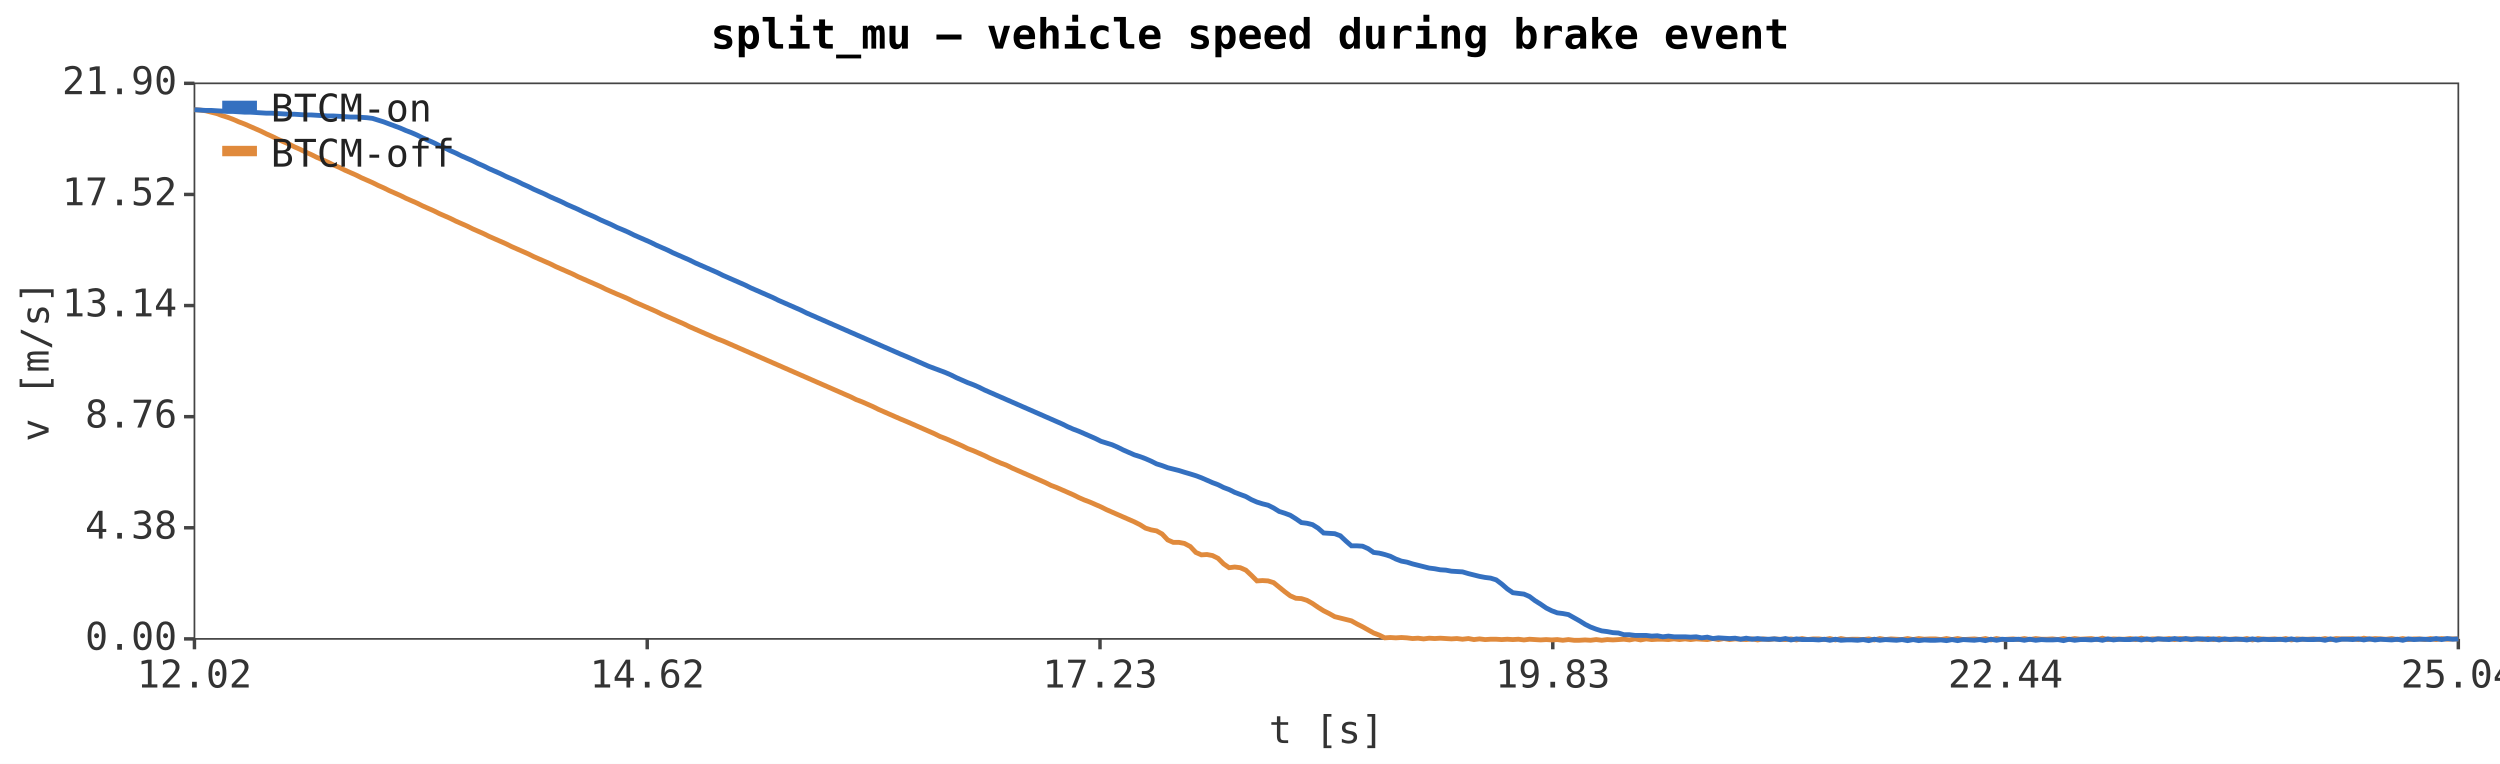
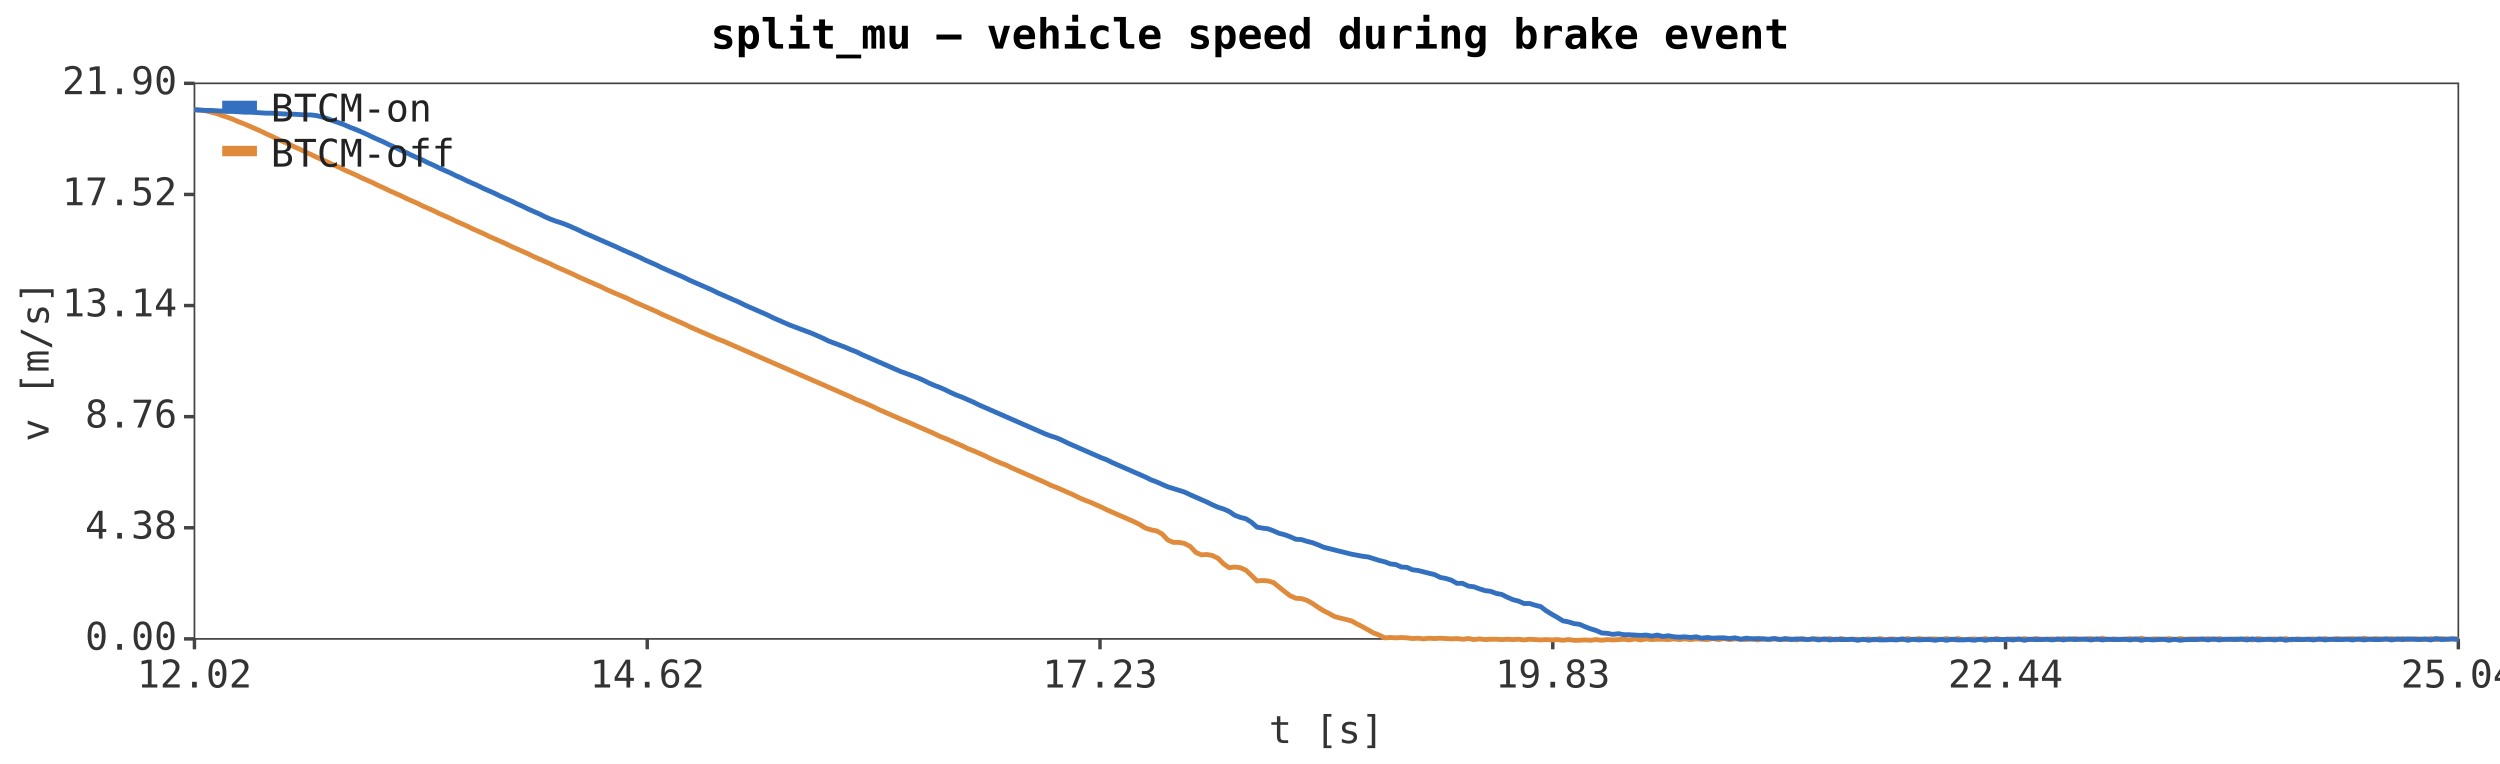
<svg xmlns="http://www.w3.org/2000/svg" viewBox="0 0 720 220" width="720" height="220" font-family="ui-monospace,Consolas,Menlo,monospace" font-size="11">
  <rect width="100%" height="100%" fill="#ffffff" />
  <text x="360.0" y="14" text-anchor="middle" font-size="12" font-weight="bold">split_mu — vehicle speed during brake event</text>
  <rect x="56" y="24" width="652" height="160" fill="none" stroke="#444" stroke-width="0.5" />
  <line x1="56.0" y1="184" x2="56.0" y2="187" stroke="#444" />
  <text x="56.0" y="198" text-anchor="middle" fill="#333">12.02</text>
  <line x1="186.4" y1="184" x2="186.4" y2="187" stroke="#444" />
  <text x="186.4" y="198" text-anchor="middle" fill="#333">14.62</text>
  <line x1="316.8" y1="184" x2="316.8" y2="187" stroke="#444" />
  <text x="316.8" y="198" text-anchor="middle" fill="#333">17.23</text>
  <line x1="447.2" y1="184" x2="447.2" y2="187" stroke="#444" />
  <text x="447.2" y="198" text-anchor="middle" fill="#333">19.83</text>
  <line x1="577.6" y1="184" x2="577.6" y2="187" stroke="#444" />
  <text x="577.6" y="198" text-anchor="middle" fill="#333">22.44</text>
  <line x1="708.0" y1="184" x2="708.0" y2="187" stroke="#444" />
  <text x="708.0" y="198" text-anchor="middle" fill="#333">25.04</text>
  <line x1="53" y1="184.0" x2="56" y2="184.0" stroke="#444" />
  <text x="51" y="184.0" text-anchor="end" dominant-baseline="middle" fill="#333">0.00</text>
  <line x1="53" y1="152.0" x2="56" y2="152.0" stroke="#444" />
  <text x="51" y="152.0" text-anchor="end" dominant-baseline="middle" fill="#333">4.38</text>
  <line x1="53" y1="120.0" x2="56" y2="120.0" stroke="#444" />
  <text x="51" y="120.0" text-anchor="end" dominant-baseline="middle" fill="#333">8.76</text>
  <line x1="53" y1="88.0" x2="56" y2="88.0" stroke="#444" />
  <text x="51" y="88.0" text-anchor="end" dominant-baseline="middle" fill="#333">13.14</text>
  <line x1="53" y1="56.0" x2="56" y2="56.0" stroke="#444" />
  <text x="51" y="56.0" text-anchor="end" dominant-baseline="middle" fill="#333">17.52</text>
  <line x1="53" y1="24.0" x2="56" y2="24.0" stroke="#444" />
  <text x="51" y="24.0" text-anchor="end" dominant-baseline="middle" fill="#333">21.90</text>
  <text x="382.0" y="214" text-anchor="middle" fill="#333">t [s]</text>
  <text transform="translate(14,104.0) rotate(-90)" text-anchor="middle" fill="#333">v [m/s]</text>
  <polyline fill="none" stroke="#e08a3c" stroke-width="1.4" points="56.0,31.6 57.6,31.7 59.2,31.9 60.8,32.3 62.4,32.7 64.0,33.3 65.6,33.8 67.2,34.4 68.8,35.1 70.4,35.7 72.0,36.4 73.6,37.1 75.2,37.8 76.8,38.6 78.4,39.3 80.0,40.1 81.6,40.8 83.2,41.5 84.8,42.3 86.4,43.0 88.0,43.8 89.6,44.5 91.2,45.3 92.8,46.0 94.4,46.7 96.0,47.5 97.7,48.2 99.3,49.0 100.9,49.7 102.5,50.4 104.1,51.2 105.7,51.9 107.3,52.6 108.9,53.4 110.5,54.1 112.1,54.9 113.7,55.6 115.3,56.3 116.9,57.1 118.5,57.8 120.1,58.5 121.7,59.3 123.3,60.0 124.9,60.7 126.5,61.5 128.1,62.2 129.7,62.9 131.3,63.7 132.9,64.4 134.5,65.1 136.1,65.9 137.7,66.6 139.3,67.3 140.9,68.1 142.5,68.8 144.1,69.5 145.7,70.2 147.3,71.0 148.9,71.7 150.5,72.4 152.1,73.1 153.7,73.9 155.3,74.6 156.9,75.3 158.5,76.0 160.1,76.8 161.7,77.5 163.3,78.2 164.9,78.9 166.5,79.7 168.1,80.4 169.7,81.1 171.3,81.8 172.9,82.5 174.5,83.3 176.1,84.0 177.7,84.7 179.4,85.4 181.0,86.1 182.6,86.9 184.2,87.6 185.8,88.3 187.4,89.0 189.0,89.7 190.6,90.5 192.2,91.2 193.8,91.9 195.4,92.6 197.0,93.3 198.6,94.1 200.2,94.8 201.8,95.5 203.4,96.2 205.0,96.9 206.6,97.6 208.2,98.2 209.8,98.9 211.4,99.6 213.0,100.3 214.6,101.0 216.2,101.7 217.8,102.4 219.4,103.1 221.0,103.8 222.6,104.5 224.2,105.2 225.8,105.9 227.4,106.6 229.0,107.3 230.6,108.0 232.2,108.7 233.8,109.4 235.4,110.1 237.0,110.8 238.6,111.5 240.2,112.2 241.8,112.9 243.4,113.6 245.0,114.3 246.6,115.1 248.2,115.7 249.8,116.4 251.4,117.1 253.0,117.9 254.6,118.6 256.2,119.3 257.8,120.0 259.4,120.7 261.1,121.4 262.7,122.1 264.3,122.8 265.9,123.5 267.5,124.2 269.1,124.9 270.7,125.7 272.3,126.3 273.9,127.0 275.5,127.7 277.1,128.4 278.7,129.2 280.3,129.8 281.9,130.5 283.5,131.2 285.1,132.0 286.7,132.7 288.3,133.4 289.9,134.0 291.5,134.8 293.1,135.5 294.7,136.2 296.3,136.9 297.9,137.6 299.5,138.3 301.1,139.0 302.7,139.8 304.3,140.4 305.9,141.1 307.5,141.8 309.1,142.5 310.7,143.3 312.3,144.0 313.9,144.6 315.5,145.3 317.1,146.0 318.7,146.8 320.3,147.5 321.9,148.2 323.5,148.9 325.1,149.6 326.7,150.3 328.3,151.1 329.9,152.1 331.5,152.6 333.1,152.9 334.7,153.8 336.3,155.5 337.9,156.2 339.5,156.2 341.1,156.5 342.8,157.4 344.4,159.1 346.0,159.8 347.6,159.7 349.2,160.0 350.8,160.8 352.4,162.4 354.0,163.5 355.6,163.3 357.2,163.5 358.8,164.2 360.4,165.7 362.0,167.3 363.6,167.2 365.2,167.3 366.8,167.8 368.4,169.1 370.0,170.4 371.6,171.6 373.2,172.3 374.8,172.4 376.4,172.9 378.0,173.8 379.6,174.9 381.2,175.9 382.8,176.7 384.4,177.6 386.0,178.0 387.6,178.4 389.2,178.8 390.8,179.7 392.4,180.5 394.0,181.4 395.6,182.3 397.2,182.9 398.8,183.7 400.4,183.6 402.0,183.7 403.6,183.6 405.2,183.7 406.8,183.9 408.4,183.8 410.0,184.0 411.6,183.8 413.2,183.9 414.8,183.8 416.4,183.9 418.0,184.0 419.6,183.9 421.2,184.1 422.9,183.9 424.5,184.2 426.1,184.0 427.7,184.2 429.3,184.1 430.9,184.1 432.5,184.2 434.1,184.1 435.7,184.2 437.3,184.1 438.9,184.3 440.5,184.1 442.1,184.2 443.7,184.3 445.3,184.2 446.9,184.3 448.5,184.2 450.1,184.4 451.7,184.2 453.3,184.4 454.9,184.4 456.5,184.3 458.1,184.4 459.7,184.2 461.3,184.4 462.9,184.2 464.5,184.3 466.1,184.2 467.7,184.1 469.3,184.3 470.9,184.0 472.5,184.3 474.1,184.0 475.7,184.2 477.3,184.1 478.9,184.1 480.5,184.2 482.1,184.0 483.7,184.2 485.3,184.0 486.9,184.2 488.5,184.0 490.1,184.1 491.7,184.2 493.3,183.9 494.9,184.2 496.5,183.9 498.1,184.2 499.7,184.0 501.3,184.1 502.9,184.2 504.6,184.0 506.2,184.3 507.8,184.0 509.4,184.2 511.0,184.0 512.6,184.1 514.2,184.2 515.8,184.0 517.4,184.3 519.0,183.9 520.6,184.2 522.2,184.0 523.8,184.0 525.4,184.2 527.0,183.9 528.6,184.3 530.2,183.9 531.8,184.2 533.4,184.1 535.0,184.1 536.6,184.2 538.2,184.0 539.8,184.3 541.4,183.9 543.0,184.2 544.6,184.0 546.2,184.1 547.8,184.2 549.4,183.9 551.0,184.2 552.6,183.9 554.2,184.1 555.8,184.0 557.4,184.0 559.0,184.2 560.6,183.9 562.2,184.2 563.8,183.9 565.4,184.2 567.0,184.1 568.6,184.0 570.2,184.2 571.8,183.9 573.4,184.3 575.0,183.9 576.6,184.2 578.2,184.1 579.8,184.0 581.4,184.2 583.0,183.9 584.6,184.2 586.3,183.9 587.9,184.1 589.5,184.1 591.1,184.0 592.7,184.2 594.3,183.9 595.9,184.2 597.5,183.9 599.1,184.1 600.7,184.0 602.3,183.9 603.9,184.2 605.5,183.8 607.1,184.2 608.7,184.0 610.3,184.1 611.9,184.1 613.5,183.9 615.1,184.2 616.7,183.8 618.3,184.2 619.9,184.0 621.5,184.0 623.1,184.1 624.7,183.9 626.3,184.2 627.9,183.9 629.5,184.1 631.1,184.0 632.7,184.0 634.3,184.2 635.9,183.9 637.5,184.2 639.1,183.9 640.7,184.2 642.3,184.1 643.9,184.0 645.5,184.2 647.1,183.9 648.7,184.3 650.3,183.9 651.9,184.1 653.5,184.1 655.1,184.0 656.7,184.2 658.3,183.9 659.9,184.3 661.5,184.0 663.1,184.1 664.7,184.1 666.3,184.0 668.0,184.2 669.6,183.9 671.2,184.2 672.8,183.9 674.4,184.0 676.0,184.0 677.6,183.9 679.2,184.2 680.8,183.8 682.4,184.1 684.0,183.9 685.6,184.0 687.2,184.1 688.8,183.9 690.4,184.2 692.0,183.9 693.6,184.2 695.2,184.0 696.8,184.0 698.4,184.2 700.0,183.9 701.6,184.2 703.2,183.9 704.8,184.1 706.4,184.0 708.0,184.0" />
-   <polyline fill="none" stroke="#3470c0" stroke-width="1.4" points="56.0,31.6 57.6,31.7 59.2,31.8 60.8,31.8 62.4,31.9 64.0,32.0 65.6,32.1 67.2,32.1 68.8,32.2 70.4,32.3 72.0,32.3 73.6,32.4 75.2,32.5 76.8,32.6 78.4,32.6 80.0,32.7 81.6,32.8 83.2,32.9 84.8,32.9 86.4,33.0 88.0,33.1 89.6,33.1 91.2,33.2 92.8,33.3 94.4,33.4 96.0,33.4 97.7,33.5 99.3,33.6 100.9,33.7 102.5,33.7 104.1,33.8 105.7,33.9 107.3,34.1 108.9,34.6 110.5,35.1 112.1,35.7 113.7,36.3 115.3,36.9 116.9,37.6 118.5,38.2 120.1,38.9 121.7,39.7 123.3,40.4 124.9,41.1 126.5,41.9 128.1,42.6 129.7,43.4 131.3,44.1 132.9,44.9 134.5,45.6 136.1,46.3 137.7,47.1 139.3,47.8 140.9,48.6 142.5,49.3 144.1,50.0 145.7,50.8 147.3,51.5 148.9,52.2 150.5,53.0 152.1,53.7 153.7,54.5 155.3,55.2 156.9,55.9 158.5,56.7 160.1,57.4 161.7,58.1 163.3,58.9 164.9,59.6 166.5,60.3 168.1,61.1 169.7,61.8 171.3,62.5 172.9,63.3 174.5,64.0 176.1,64.7 177.7,65.5 179.4,66.2 181.0,66.9 182.6,67.7 184.2,68.4 185.8,69.1 187.4,69.8 189.0,70.6 190.6,71.3 192.2,72.0 193.8,72.8 195.4,73.5 197.0,74.2 198.6,74.9 200.2,75.7 201.8,76.4 203.4,77.1 205.0,77.8 206.6,78.5 208.2,79.3 209.8,80.0 211.4,80.7 213.0,81.4 214.6,82.1 216.2,82.9 217.8,83.6 219.4,84.3 221.0,85.0 222.6,85.7 224.2,86.5 225.8,87.2 227.4,87.9 229.0,88.6 230.6,89.3 232.2,90.1 233.8,90.8 235.4,91.5 237.0,92.2 238.6,92.9 240.2,93.6 241.8,94.3 243.4,95.0 245.0,95.7 246.6,96.4 248.2,97.1 249.8,97.8 251.4,98.5 253.0,99.2 254.6,99.9 256.2,100.6 257.8,101.3 259.4,102.0 261.1,102.7 262.7,103.4 264.3,104.1 265.9,104.8 267.5,105.5 269.1,106.1 270.7,106.7 272.3,107.3 273.9,108.0 275.5,108.8 277.1,109.5 278.7,110.2 280.3,110.8 281.9,111.5 283.5,112.3 285.1,113.0 286.7,113.7 288.3,114.4 289.9,115.1 291.5,115.8 293.1,116.5 294.7,117.2 296.3,117.9 297.9,118.6 299.5,119.3 301.1,120.0 302.7,120.7 304.3,121.4 305.9,122.1 307.5,122.9 309.1,123.6 310.7,124.2 312.3,124.9 313.9,125.6 315.5,126.3 317.1,127.1 318.7,127.6 320.3,128.1 321.9,128.8 323.5,129.6 325.1,130.3 326.7,131.0 328.3,131.5 329.9,132.1 331.5,132.8 333.1,133.6 334.7,134.1 336.3,134.7 337.9,135.1 339.5,135.5 341.1,136.0 342.8,136.5 344.4,137.0 346.0,137.6 347.6,138.3 349.2,139.0 350.8,139.6 352.4,140.4 354.0,141.0 355.6,141.8 357.2,142.4 358.8,143.0 360.4,143.9 362.0,144.6 363.6,145.1 365.2,145.5 366.8,146.3 368.4,147.3 370.0,147.8 371.6,148.4 373.2,149.4 374.8,150.5 376.4,150.7 378.0,151.1 379.6,152.1 381.2,153.5 382.8,153.6 384.4,153.7 386.0,154.3 387.6,155.8 389.2,157.2 390.8,157.2 392.4,157.3 394.0,158.0 395.6,159.1 397.2,159.3 398.8,159.7 400.4,160.2 402.0,161.0 403.6,161.6 405.2,161.9 406.8,162.4 408.4,162.8 410.0,163.2 411.6,163.6 413.2,163.8 414.8,164.1 416.4,164.2 418.0,164.5 419.6,164.6 421.2,164.7 422.9,165.2 424.5,165.6 426.1,166.0 427.7,166.3 429.3,166.5 430.9,167.0 432.5,168.2 434.1,169.6 435.7,170.7 437.3,170.9 438.9,171.1 440.5,171.8 442.1,173.0 443.7,174.0 445.3,175.1 446.9,175.9 448.5,176.5 450.1,176.7 451.7,177.0 453.3,177.9 454.9,178.8 456.5,179.8 458.1,180.6 459.7,181.2 461.3,181.7 462.9,181.9 464.5,182.2 466.1,182.3 467.7,182.8 469.3,182.8 470.9,183.0 472.5,183.0 474.1,183.0 475.7,183.2 477.3,183.1 478.9,183.4 480.5,183.2 482.1,183.4 483.7,183.4 485.3,183.4 486.9,183.5 488.5,183.4 490.1,183.7 491.7,183.5 493.3,183.9 494.9,183.7 496.5,183.8 498.1,183.9 499.7,183.8 501.3,184.1 502.9,183.8 504.6,184.1 506.2,183.9 507.8,184.1 509.4,184.1 511.0,184.0 512.6,184.2 514.2,183.9 515.8,184.3 517.4,184.0 519.0,184.2 520.6,184.2 522.2,184.2 523.8,184.3 525.4,184.1 527.0,184.4 528.6,184.1 530.2,184.4 531.8,184.3 533.4,184.3 535.0,184.4 536.6,184.2 538.2,184.5 539.8,184.1 541.4,184.4 543.0,184.2 544.6,184.3 546.2,184.4 547.8,184.2 549.4,184.5 551.0,184.2 552.6,184.5 554.2,184.3 555.8,184.4 557.4,184.4 559.0,184.3 560.6,184.5 562.2,184.2 563.8,184.5 565.4,184.2 567.0,184.3 568.6,184.4 570.2,184.2 571.8,184.5 573.4,184.1 575.0,184.4 576.6,184.1 578.2,184.2 579.8,184.2 581.4,184.1 583.0,184.4 584.6,184.1 586.3,184.4 587.9,184.2 589.5,184.3 591.1,184.3 592.7,184.2 594.3,184.5 595.9,184.1 597.5,184.4 599.1,184.2 600.7,184.2 602.3,184.3 603.9,184.1 605.5,184.4 607.1,184.0 608.7,184.3 610.3,184.1 611.9,184.2 613.5,184.2 615.1,184.0 616.7,184.3 618.3,184.0 619.9,184.3 621.5,184.0 623.1,184.1 624.7,184.2 626.3,183.9 627.9,184.2 629.5,183.9 631.1,184.2 632.7,184.0 634.3,184.0 635.9,184.2 637.5,184.0 639.1,184.3 640.7,184.0 642.3,184.2 643.9,184.1 645.5,184.1 647.1,184.3 648.7,184.0 650.3,184.3 651.9,184.1 653.5,184.2 655.1,184.2 656.7,184.1 658.3,184.3 659.9,184.0 661.5,184.3 663.1,184.1 664.7,184.2 666.3,184.2 668.0,184.1 669.6,184.4 671.2,184.0 672.8,184.4 674.4,184.1 676.0,184.1 677.6,184.2 679.2,184.0 680.8,184.3 682.4,184.0 684.0,184.3 685.6,184.1 687.2,184.2 688.8,184.3 690.4,184.1 692.0,184.4 693.6,184.0 695.2,184.2 696.8,184.1 698.4,184.1 700.0,184.2 701.6,183.9 703.2,184.2 704.8,183.9 706.4,184.1 708.0,184.0" />
+   <polyline fill="none" stroke="#3470c0" stroke-width="1.4" points="56.0,31.6 57.6,31.7 59.2,31.8 60.8,31.8 62.4,31.9 64.0,32.0 65.6,32.1 67.2,32.1 68.8,32.2 70.4,32.3 72.0,32.3 73.6,32.4 75.2,32.5 76.8,32.6 78.4,32.6 80.0,32.7 81.6,32.8 83.2,32.9 84.8,32.9 86.4,33.0 88.0,33.1 89.6,33.1 91.2,33.3 92.8,33.7 94.4,34.2 96.0,34.8 97.7,35.4 99.3,36.0 100.9,36.7 102.5,37.3 104.1,38.0 105.7,38.7 107.3,39.5 108.9,40.2 110.5,40.9 112.1,41.7 113.7,42.4 115.3,43.2 116.9,43.9 118.5,44.7 120.1,45.4 121.7,46.1 123.3,46.9 124.9,47.6 126.5,48.4 128.1,49.1 129.7,49.8 131.3,50.6 132.9,51.3 134.5,52.1 136.1,52.8 137.7,53.5 139.3,54.3 140.9,55.0 142.5,55.7 144.1,56.5 145.7,57.2 147.3,57.9 148.9,58.7 150.5,59.4 152.1,60.2 153.7,60.9 155.3,61.6 156.9,62.4 158.5,63.1 160.1,63.7 161.7,64.2 163.3,64.8 164.9,65.5 166.5,66.2 168.1,67.0 169.7,67.7 171.3,68.4 172.9,69.1 174.5,69.8 176.1,70.5 177.7,71.2 179.4,72.0 181.0,72.7 182.6,73.4 184.2,74.1 185.8,74.9 187.4,75.6 189.0,76.3 190.6,77.1 192.2,77.8 193.8,78.5 195.4,79.2 197.0,79.9 198.6,80.7 200.2,81.4 201.8,82.1 203.4,82.8 205.0,83.5 206.6,84.3 208.2,85.0 209.8,85.7 211.4,86.4 213.0,87.1 214.6,87.9 216.2,88.6 217.8,89.3 219.4,90.0 221.0,90.7 222.6,91.5 224.2,92.2 225.8,92.9 227.4,93.6 229.0,94.2 230.6,94.8 232.2,95.4 233.8,96.0 235.4,96.7 237.0,97.4 238.6,98.2 240.2,98.8 241.8,99.4 243.4,100.0 245.0,100.7 246.6,101.3 248.2,102.1 249.8,102.8 251.4,103.5 253.0,104.2 254.6,104.9 256.2,105.6 257.8,106.3 259.4,107.0 261.1,107.6 262.7,108.2 264.3,108.8 265.9,109.5 267.5,110.3 269.1,111.0 270.7,111.6 272.3,112.3 273.9,113.1 275.5,113.8 277.1,114.4 278.7,115.1 280.3,115.8 281.9,116.6 283.5,117.3 285.1,118.0 286.7,118.7 288.3,119.4 289.9,120.1 291.5,120.8 293.1,121.5 294.7,122.2 296.3,122.9 297.9,123.6 299.5,124.3 301.1,125.0 302.7,125.6 304.3,126.1 305.9,126.8 307.5,127.6 309.1,128.3 310.7,129.0 312.3,129.7 313.9,130.4 315.5,131.1 317.1,131.8 318.7,132.4 320.3,133.2 321.9,133.9 323.5,134.6 325.1,135.3 326.7,136.0 328.3,136.7 329.9,137.4 331.5,138.2 333.1,138.8 334.7,139.5 336.3,140.2 337.9,140.7 339.5,141.2 341.1,141.7 342.8,142.5 344.4,143.2 346.0,143.9 347.6,144.6 349.2,145.4 350.8,146.1 352.4,146.6 354.0,147.3 355.6,148.4 357.2,149.0 358.8,149.4 360.4,150.4 362.0,151.8 363.6,152.1 365.2,152.3 366.8,152.9 368.4,153.6 370.0,154.0 371.6,154.6 373.2,155.3 374.8,155.4 376.4,155.9 378.0,156.3 379.6,156.9 381.2,157.6 382.8,158.0 384.4,158.4 386.0,158.8 387.6,159.2 389.2,159.6 390.8,159.9 392.4,160.2 394.0,160.4 395.6,160.9 397.2,161.4 398.8,161.8 400.4,162.4 402.0,162.6 403.6,163.3 405.2,163.4 406.8,164.1 408.4,164.3 410.0,164.7 411.6,165.1 413.2,165.5 414.8,166.3 416.4,166.6 418.0,167.1 419.6,168.0 421.2,168.0 422.9,168.8 424.5,169.0 426.1,169.6 427.7,170.1 429.3,170.3 430.9,170.9 432.5,171.2 434.1,172.0 435.7,172.7 437.3,173.1 438.9,173.8 440.5,173.8 442.1,174.3 443.7,174.7 445.3,175.9 446.9,176.9 448.5,177.8 450.1,178.8 451.7,179.1 453.3,179.6 454.9,179.8 456.5,180.5 458.1,181.1 459.7,181.6 461.3,182.3 462.9,182.4 464.5,182.7 466.1,182.5 467.7,182.8 469.3,182.8 470.9,182.9 472.5,183.0 474.1,182.9 475.7,183.2 477.3,182.9 478.9,183.3 480.5,183.1 482.1,183.4 483.7,183.5 485.3,183.4 486.9,183.6 488.5,183.4 490.1,183.8 491.7,183.6 493.3,183.8 494.9,183.7 496.5,183.7 498.1,183.9 499.7,183.7 501.3,184.1 502.9,183.8 504.6,184.0 506.2,183.9 507.8,184.0 509.4,184.1 511.0,183.9 512.6,184.2 514.2,183.9 515.8,184.2 517.4,184.0 519.0,184.1 520.6,184.2 522.2,184.0 523.8,184.3 525.4,184.0 527.0,184.3 528.6,184.1 530.2,184.2 531.8,184.2 533.4,184.1 535.0,184.4 536.6,184.1 538.2,184.4 539.8,184.1 541.4,184.3 543.0,184.3 544.6,184.2 546.2,184.3 547.8,184.0 549.4,184.4 551.0,184.1 552.6,184.3 554.2,184.2 555.8,184.2 557.4,184.4 559.0,184.1 560.6,184.4 562.2,184.1 563.8,184.3 565.4,184.3 567.0,184.2 568.6,184.4 570.2,184.1 571.8,184.4 573.4,184.1 575.0,184.2 576.6,184.2 578.2,184.1 579.8,184.3 581.4,184.0 583.0,184.4 584.6,184.1 586.3,184.2 587.9,184.2 589.5,184.1 591.1,184.3 592.7,184.0 594.3,184.3 595.9,184.0 597.5,184.2 599.1,184.1 600.7,184.1 602.3,184.3 603.9,184.0 605.5,184.3 607.1,184.1 608.7,184.2 610.3,184.2 611.9,184.1 613.5,184.3 615.1,184.0 616.7,184.4 618.3,184.1 619.9,184.3 621.5,184.2 623.1,184.1 624.7,184.4 626.3,184.1 627.9,184.4 629.5,184.2 631.1,184.2 632.7,184.2 634.3,184.0 635.9,184.3 637.5,184.0 639.1,184.3 640.7,184.1 642.3,184.1 643.9,184.2 645.5,184.0 647.1,184.3 648.7,184.0 650.3,184.3 651.9,184.2 653.5,184.1 655.1,184.3 656.7,184.0 658.3,184.4 659.9,184.1 661.5,184.2 663.1,184.2 664.7,184.1 666.3,184.3 668.0,184.0 669.6,184.3 671.2,184.1 672.8,184.2 674.4,184.2 676.0,184.1 677.6,184.3 679.2,184.0 680.8,184.3 682.4,184.1 684.0,184.2 685.6,184.2 687.2,184.0 688.8,184.3 690.4,184.0 692.0,184.2 693.6,184.0 695.2,184.1 696.8,184.2 698.4,184.0 700.0,184.3 701.6,183.9 703.2,184.2 704.8,184.1 706.4,184.0 708.0,184.2" />
  <rect x="64" y="29" width="10" height="3" fill="#3470c0" />
  <text x="78" y="35" fill="#222">BTCM-on</text>
  <rect x="64" y="42" width="10" height="3" fill="#e08a3c" />
  <text x="78" y="48" fill="#222">BTCM-off</text>
</svg>
